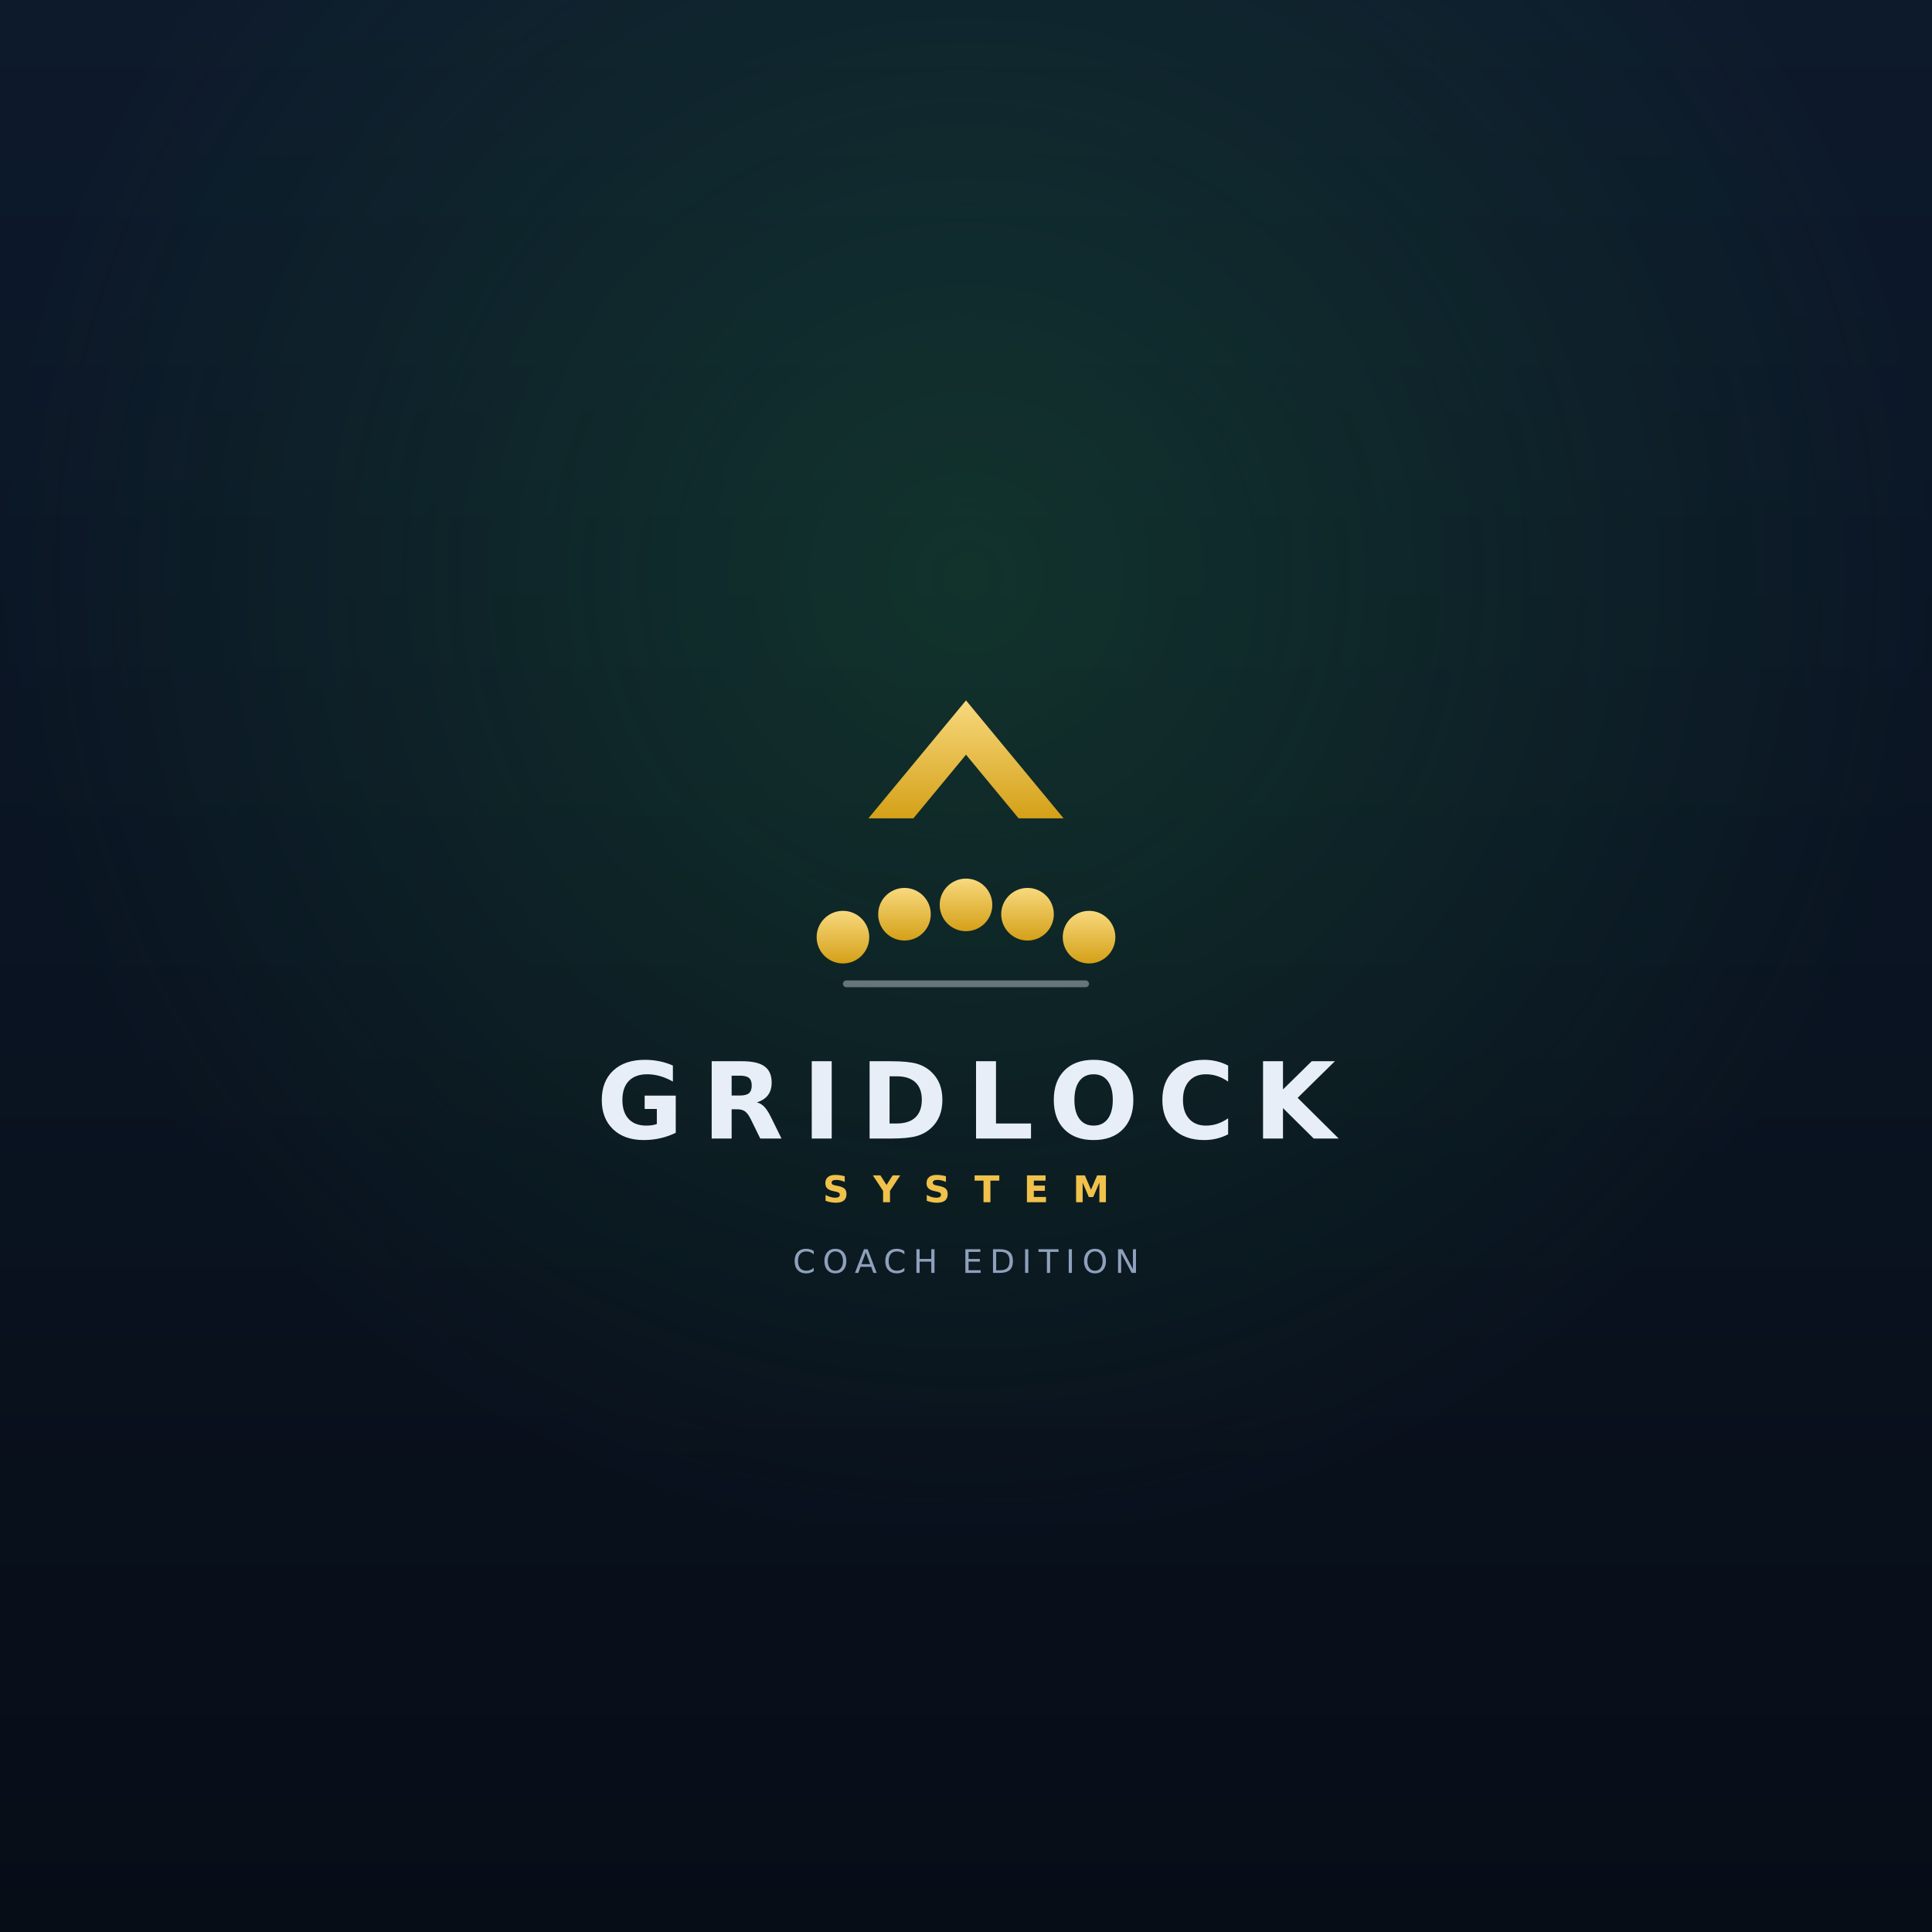
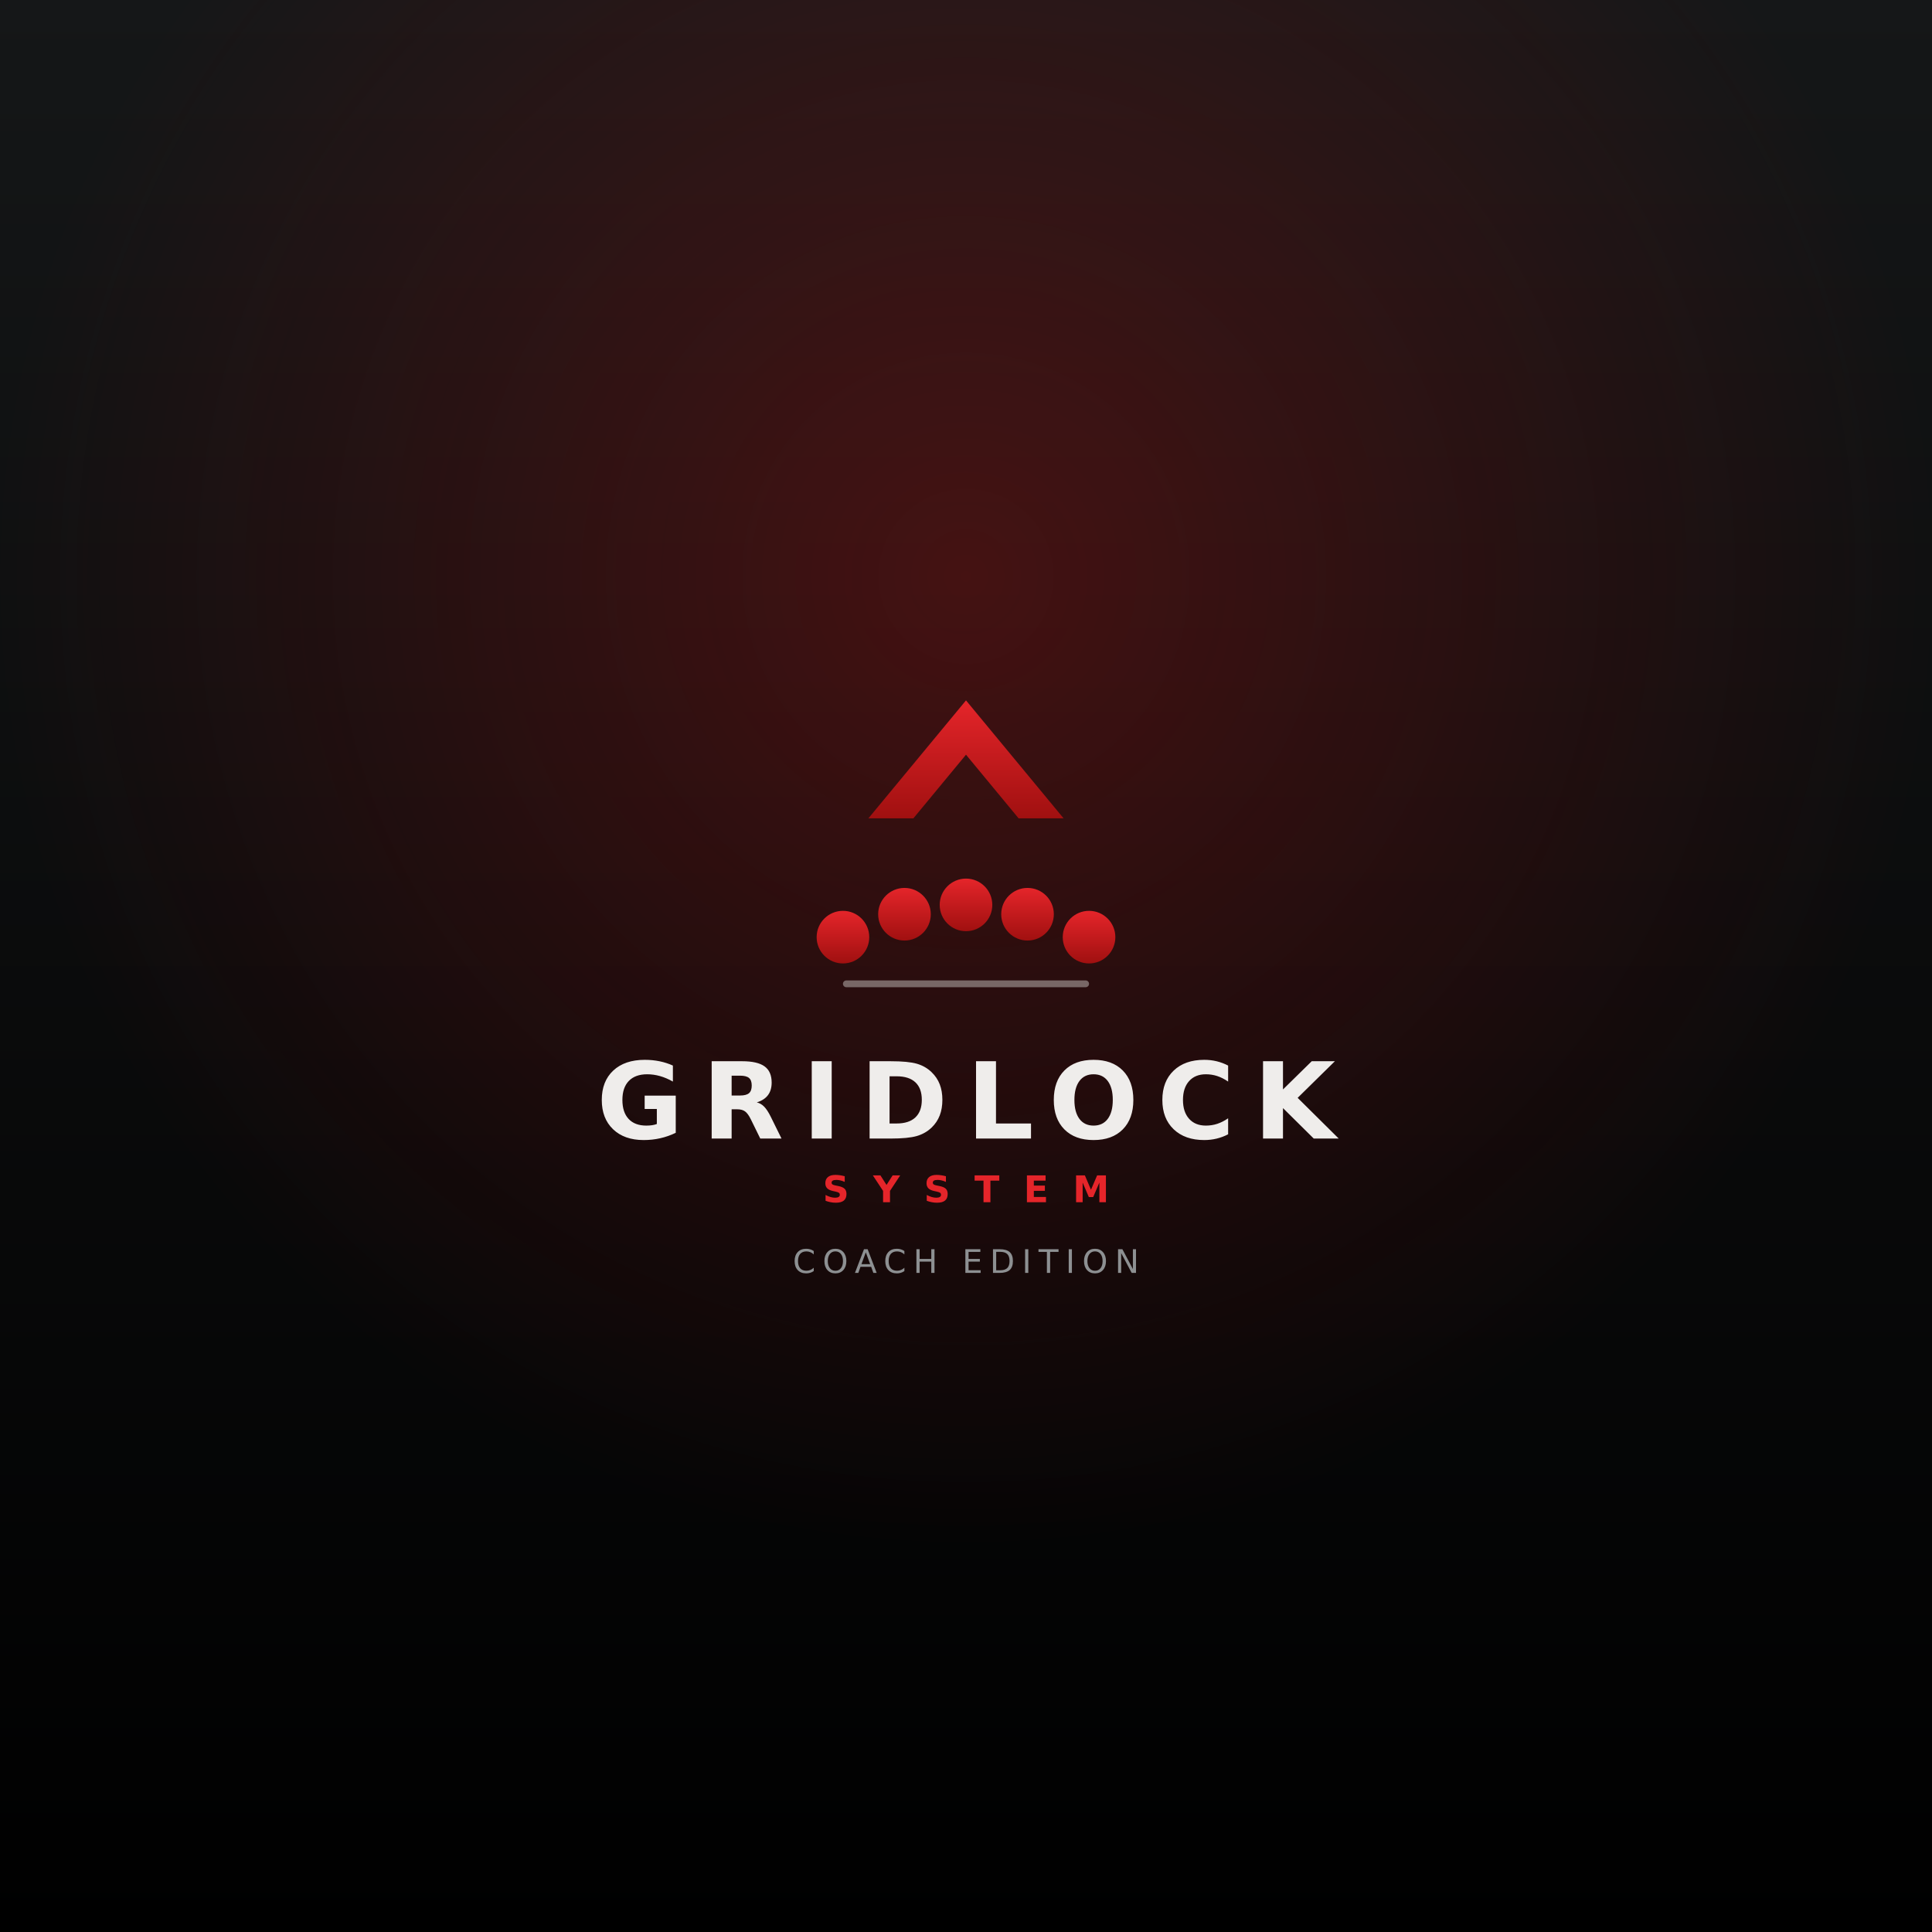
<svg xmlns="http://www.w3.org/2000/svg" viewBox="0 0 2732 2732" width="2732" height="2732">
  <defs>
    <linearGradient id="tile" x1="0" y1="0" x2="0" y2="1">
-       <stop offset="0" stop-color="#0d1a2c" />
-       <stop offset="1" stop-color="#070d17" />
+       <stop offset="0" stop-color="#151718" />
+       <stop offset="1" stop-color="#000000" />
    </linearGradient>
    <radialGradient id="turf" cx="0.5" cy="0.3" r="0.5">
-       <stop offset="0" stop-color="#1e6b3a" stop-opacity="0.34" />
-       <stop offset="1" stop-color="#1e6b3a" stop-opacity="0" />
+       <stop offset="0" stop-color="#ad1515" stop-opacity="0.34" />
+       <stop offset="1" stop-color="#ad1515" stop-opacity="0" />
    </radialGradient>
-     <linearGradient id="gold" x1="0" y1="0" x2="0" y2="1">
-       <stop offset="0" stop-color="#f8d97e" />
-       <stop offset="1" stop-color="#d4a017" />
+     <linearGradient id="mark" x1="0" y1="0" x2="0" y2="1">
+       <stop offset="0" stop-color="#e5252a" />
+       <stop offset="1" stop-color="#a01010" />
    </linearGradient>
  </defs>
  <rect width="2732" height="2732" fill="url(#tile)" />
  <rect width="2732" height="2732" fill="url(#turf)" />
  <g transform="translate(1366 1180) scale(0.60) translate(-512 -512)">
-     <path d="M512 196 L742 474 L636 474 L512 324 L388 474 L282 474 Z" fill="url(#gold)" />
-     <g fill="url(#gold)">
+     <path d="M512 196 L742 474 L636 474 L512 324 L388 474 L282 474 Z" fill="url(#mark)" />
+     <g fill="url(#mark)">
      <circle cx="222" cy="754" r="62" />
      <circle cx="367" cy="700" r="62" />
      <circle cx="512" cy="678" r="62" />
      <circle cx="657" cy="700" r="62" />
      <circle cx="802" cy="754" r="62" />
    </g>
-     <rect x="222" y="856" width="580" height="16" rx="8" fill="#e8eef8" fill-opacity="0.4" />
+     <rect x="222" y="856" width="580" height="16" rx="8" fill="#efedeb" fill-opacity="0.4" />
  </g>
-   <text x="1366" y="1610" text-anchor="middle" fill="#e8eef8" font-family="DejaVu Sans" font-weight="bold" font-size="150" letter-spacing="26">GRIDLOCK</text>
-   <text x="1366" y="1700" text-anchor="middle" fill="#f0c14b" font-family="DejaVu Sans" font-weight="bold" font-size="52" letter-spacing="34">SYSTEM</text>
-   <text x="1366" y="1800" text-anchor="middle" fill="#8ea0bc" font-family="DejaVu Sans" font-size="46" letter-spacing="10">COACH EDITION</text>
+   <text x="1366" y="1610" text-anchor="middle" fill="#efedeb" font-family="DejaVu Sans" font-weight="bold" font-size="150" letter-spacing="26">GRIDLOCK</text>
+   <text x="1366" y="1700" text-anchor="middle" fill="#e5252a" font-family="DejaVu Sans" font-weight="bold" font-size="52" letter-spacing="34">SYSTEM</text>
+   <text x="1366" y="1800" text-anchor="middle" fill="#8d9092" font-family="DejaVu Sans" font-size="46" letter-spacing="10">COACH EDITION</text>
</svg>
